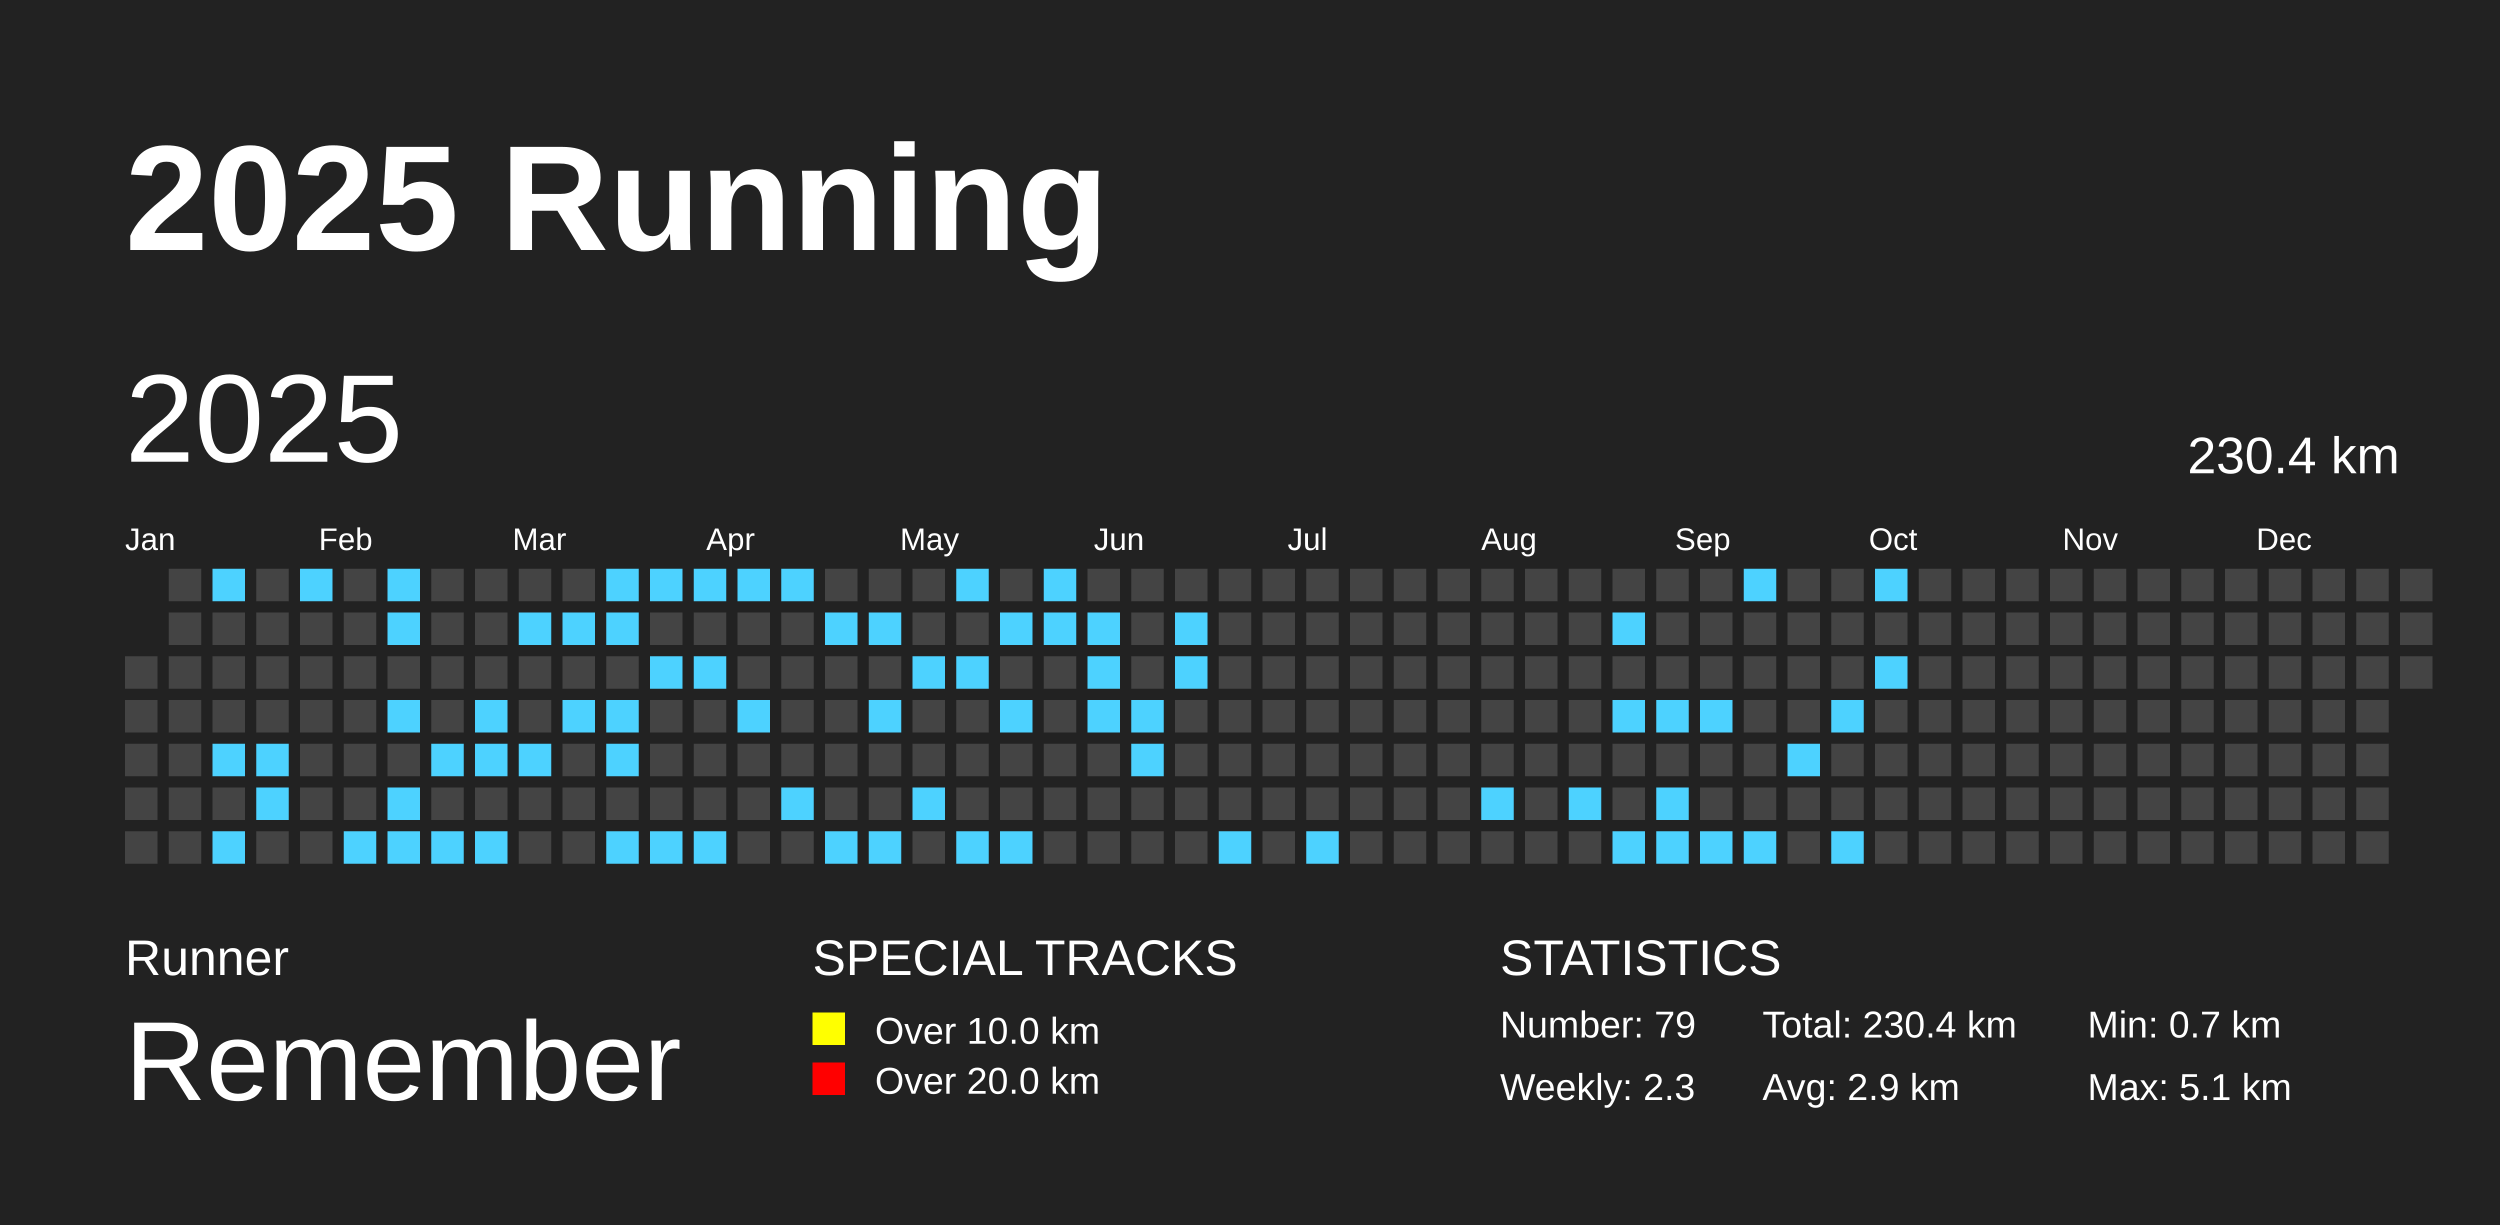
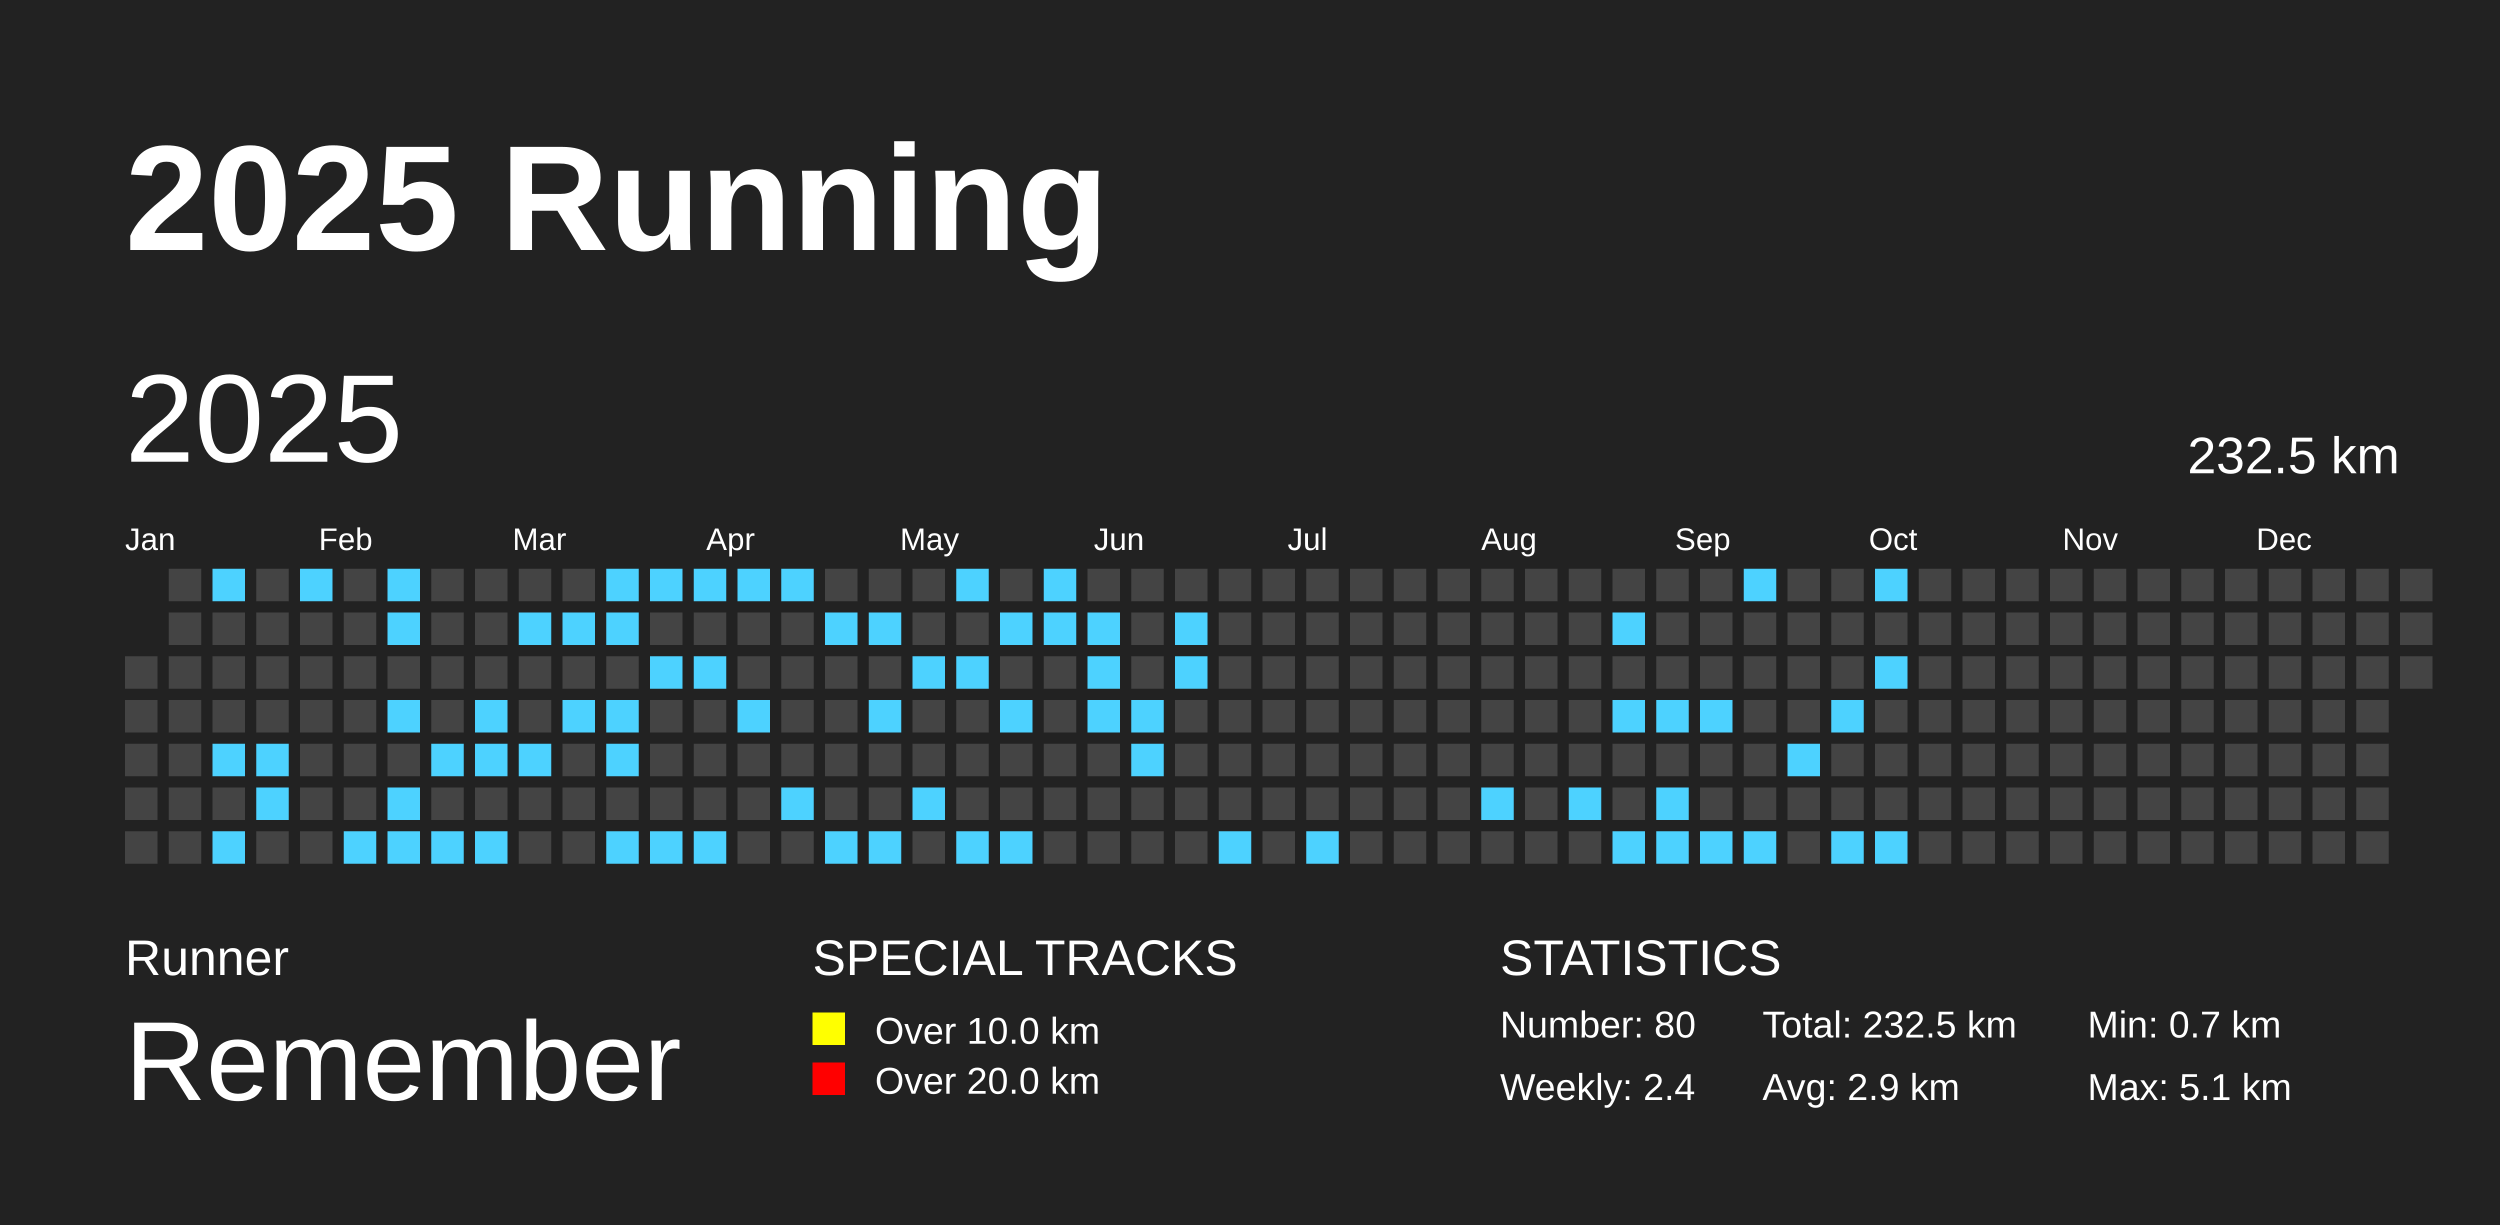
<svg xmlns="http://www.w3.org/2000/svg" baseProfile="full" height="98mm" version="1.1" viewBox="0,0,200,98" width="200mm">
  <defs />
  <rect fill="#222222" height="98" width="200" x="0" y="0" />
  <text fill="#FFFFFF" style="font-size:12px; font-family:Arial; font-weight:bold;" x="10" y="20">2025 Running</text>
  <text fill="#FFFFFF" style="font-size:4px; font-family:Arial" x="10" y="78">Runner</text>
  <text fill="#FFFFFF" style="font-size:9px; font-family:Arial" x="10" y="88">Remember</text>
  <text fill="#FFFFFF" style="font-size:4px; font-family:Arial" x="65" y="78">SPECIAL TRACKS</text>
  <rect fill="yellow" height="2.6" width="2.6" x="65" y="81" />
  <text fill="#FFFFFF" style="font-size:3px; font-family:Arial" x="70" y="83.5">Over 10.0 km</text>
  <rect fill="red" height="2.6" width="2.6" x="65" y="85" />
  <text fill="#FFFFFF" style="font-size:3px; font-family:Arial" x="70" y="87.5">Over 20.0 km</text>
  <text fill="#FFFFFF" style="font-size:4px; font-family:Arial" x="120" y="78">STATISTICS</text>
-   <text fill="#FFFFFF" style="font-size:3px; font-family:Arial" x="120" y="83">Number: 79</text>
-   <text fill="#FFFFFF" style="font-size:3px; font-family:Arial" x="120" y="88">Weekly: 2.3</text>
-   <text fill="#FFFFFF" style="font-size:3px; font-family:Arial" x="141" y="83">Total: 230.4 km</text>
+   <text fill="#FFFFFF" style="font-size:3px; font-family:Arial" x="120" y="83">Number: 80</text>
+   <text fill="#FFFFFF" style="font-size:3px; font-family:Arial" x="120" y="88">Weekly: 2.4</text>
+   <text fill="#FFFFFF" style="font-size:3px; font-family:Arial" x="141" y="83">Total: 232.5 km</text>
  <text fill="#FFFFFF" style="font-size:3px; font-family:Arial" x="141" y="88">Avg: 2.9 km</text>
  <text fill="#FFFFFF" style="font-size:3px; font-family:Arial" x="167" y="83">Min: 0.7 km</text>
  <text fill="#FFFFFF" style="font-size:3px; font-family:Arial" x="167" y="88">Max: 5.1 km</text>
  <text dominant-baseline="hanging" fill="#FFFFFF" style="font-size:10.0px; font-family:Arial;" x="10" y="30">2025</text>
-   <text dominant-baseline="hanging" fill="#FFFFFF" style="font-size:4.125px; font-family:Arial;" x="175" y="35">230.4 km</text>
+   <text dominant-baseline="hanging" fill="#FFFFFF" style="font-size:4.125px; font-family:Arial;" x="175" y="35">232.5 km</text>
  <text fill="#FFFFFF" style="font-size:2.5px; font-family:Arial" x="10.0" y="44">Jan</text>
  <text fill="#FFFFFF" style="font-size:2.5px; font-family:Arial" x="25.5" y="44">Feb</text>
  <text fill="#FFFFFF" style="font-size:2.5px; font-family:Arial" x="41.0" y="44">Mar</text>
  <text fill="#FFFFFF" style="font-size:2.5px; font-family:Arial" x="56.5" y="44">Apr</text>
  <text fill="#FFFFFF" style="font-size:2.5px; font-family:Arial" x="72.0" y="44">May</text>
  <text fill="#FFFFFF" style="font-size:2.5px; font-family:Arial" x="87.5" y="44">Jun</text>
  <text fill="#FFFFFF" style="font-size:2.5px; font-family:Arial" x="103.0" y="44">Jul</text>
  <text fill="#FFFFFF" style="font-size:2.5px; font-family:Arial" x="118.5" y="44">Aug</text>
  <text fill="#FFFFFF" style="font-size:2.5px; font-family:Arial" x="134.0" y="44">Sep</text>
  <text fill="#FFFFFF" style="font-size:2.5px; font-family:Arial" x="149.5" y="44">Oct</text>
  <text fill="#FFFFFF" style="font-size:2.5px; font-family:Arial" x="165.0" y="44">Nov</text>
  <text fill="#FFFFFF" style="font-size:2.5px; font-family:Arial" x="180.5" y="44">Dec</text>
  <rect fill="#444444" height="2.6" width="2.6" x="10.0" y="52.5" />
  <rect fill="#444444" height="2.6" width="2.6" x="10.0" y="56.0" />
  <rect fill="#444444" height="2.6" width="2.6" x="10.0" y="59.5" />
  <rect fill="#444444" height="2.6" width="2.6" x="10.0" y="63.0" />
  <rect fill="#444444" height="2.6" width="2.6" x="10.0" y="66.5" />
  <rect fill="#444444" height="2.6" width="2.6" x="13.5" y="45.5" />
  <rect fill="#444444" height="2.6" width="2.6" x="13.5" y="49.0" />
  <rect fill="#444444" height="2.6" width="2.6" x="13.5" y="52.5" />
  <rect fill="#444444" height="2.6" width="2.6" x="13.5" y="56.0" />
  <rect fill="#444444" height="2.6" width="2.6" x="13.5" y="59.5" />
  <rect fill="#444444" height="2.6" width="2.6" x="13.5" y="63.0" />
  <rect fill="#444444" height="2.6" width="2.6" x="13.5" y="66.5" />
  <rect fill="#4DD2FF" height="2.6" width="2.6" x="17.0" y="45.5" />
  <rect fill="#444444" height="2.6" width="2.6" x="17.0" y="49.0" />
  <rect fill="#444444" height="2.6" width="2.6" x="17.0" y="52.5" />
  <rect fill="#444444" height="2.6" width="2.6" x="17.0" y="56.0" />
  <rect fill="#4DD2FF" height="2.6" width="2.6" x="17.0" y="59.5" />
  <rect fill="#444444" height="2.6" width="2.6" x="17.0" y="63.0" />
  <rect fill="#4DD2FF" height="2.6" width="2.6" x="17.0" y="66.5" />
  <rect fill="#444444" height="2.6" width="2.6" x="20.5" y="45.5" />
  <rect fill="#444444" height="2.6" width="2.6" x="20.5" y="49.0" />
  <rect fill="#444444" height="2.6" width="2.6" x="20.5" y="52.5" />
  <rect fill="#444444" height="2.6" width="2.6" x="20.5" y="56.0" />
  <rect fill="#4DD2FF" height="2.6" width="2.6" x="20.5" y="59.5" />
  <rect fill="#4DD2FF" height="2.6" width="2.6" x="20.5" y="63.0" />
  <rect fill="#444444" height="2.6" width="2.6" x="20.5" y="66.5" />
  <rect fill="#4DD2FF" height="2.6" width="2.6" x="24.0" y="45.5" />
  <rect fill="#444444" height="2.6" width="2.6" x="24.0" y="49.0" />
  <rect fill="#444444" height="2.6" width="2.6" x="24.0" y="52.5" />
  <rect fill="#444444" height="2.6" width="2.6" x="24.0" y="56.0" />
  <rect fill="#444444" height="2.6" width="2.6" x="24.0" y="59.5" />
  <rect fill="#444444" height="2.6" width="2.6" x="24.0" y="63.0" />
  <rect fill="#444444" height="2.6" width="2.6" x="24.0" y="66.5" />
  <rect fill="#444444" height="2.6" width="2.6" x="27.5" y="45.5" />
  <rect fill="#444444" height="2.6" width="2.6" x="27.5" y="49.0" />
  <rect fill="#444444" height="2.6" width="2.6" x="27.5" y="52.5" />
  <rect fill="#444444" height="2.6" width="2.6" x="27.5" y="56.0" />
  <rect fill="#444444" height="2.6" width="2.6" x="27.5" y="59.5" />
  <rect fill="#444444" height="2.6" width="2.6" x="27.5" y="63.0" />
  <rect fill="#4DD2FF" height="2.6" width="2.6" x="27.5" y="66.5" />
  <rect fill="#4DD2FF" height="2.6" width="2.6" x="31.0" y="45.5" />
  <rect fill="#4DD2FF" height="2.6" width="2.6" x="31.0" y="49.0" />
  <rect fill="#444444" height="2.6" width="2.6" x="31.0" y="52.5" />
  <rect fill="#4DD2FF" height="2.6" width="2.6" x="31.0" y="56.0" />
  <rect fill="#444444" height="2.6" width="2.6" x="31.0" y="59.5" />
  <rect fill="#4DD2FF" height="2.6" width="2.6" x="31.0" y="63.0" />
  <rect fill="#4DD2FF" height="2.6" width="2.6" x="31.0" y="66.5" />
  <rect fill="#444444" height="2.6" width="2.6" x="34.5" y="45.5" />
  <rect fill="#444444" height="2.6" width="2.6" x="34.5" y="49.0" />
  <rect fill="#444444" height="2.6" width="2.6" x="34.5" y="52.5" />
  <rect fill="#444444" height="2.6" width="2.6" x="34.5" y="56.0" />
  <rect fill="#4DD2FF" height="2.6" width="2.6" x="34.5" y="59.5" />
  <rect fill="#444444" height="2.6" width="2.6" x="34.5" y="63.0" />
  <rect fill="#4DD2FF" height="2.6" width="2.6" x="34.5" y="66.5" />
  <rect fill="#444444" height="2.6" width="2.6" x="38.0" y="45.5" />
  <rect fill="#444444" height="2.6" width="2.6" x="38.0" y="49.0" />
  <rect fill="#444444" height="2.6" width="2.6" x="38.0" y="52.5" />
  <rect fill="#4DD2FF" height="2.6" width="2.6" x="38.0" y="56.0" />
  <rect fill="#4DD2FF" height="2.6" width="2.6" x="38.0" y="59.5" />
  <rect fill="#444444" height="2.6" width="2.6" x="38.0" y="63.0" />
  <rect fill="#4DD2FF" height="2.6" width="2.6" x="38.0" y="66.5" />
  <rect fill="#444444" height="2.6" width="2.6" x="41.5" y="45.5" />
  <rect fill="#4DD2FF" height="2.6" width="2.6" x="41.5" y="49.0" />
  <rect fill="#444444" height="2.6" width="2.6" x="41.5" y="52.5" />
  <rect fill="#444444" height="2.6" width="2.6" x="41.5" y="56.0" />
  <rect fill="#4DD2FF" height="2.6" width="2.6" x="41.5" y="59.5" />
  <rect fill="#444444" height="2.6" width="2.6" x="41.5" y="63.0" />
  <rect fill="#444444" height="2.6" width="2.6" x="41.5" y="66.5" />
  <rect fill="#444444" height="2.6" width="2.6" x="45.0" y="45.5" />
  <rect fill="#4DD2FF" height="2.6" width="2.6" x="45.0" y="49.0" />
  <rect fill="#444444" height="2.6" width="2.6" x="45.0" y="52.5" />
  <rect fill="#4DD2FF" height="2.6" width="2.6" x="45.0" y="56.0" />
  <rect fill="#444444" height="2.6" width="2.6" x="45.0" y="59.5" />
  <rect fill="#444444" height="2.6" width="2.6" x="45.0" y="63.0" />
  <rect fill="#444444" height="2.6" width="2.6" x="45.0" y="66.5" />
  <rect fill="#4DD2FF" height="2.6" width="2.6" x="48.5" y="45.5" />
  <rect fill="#4DD2FF" height="2.6" width="2.6" x="48.5" y="49.0" />
  <rect fill="#444444" height="2.6" width="2.6" x="48.5" y="52.5" />
  <rect fill="#4DD2FF" height="2.6" width="2.6" x="48.5" y="56.0" />
  <rect fill="#4DD2FF" height="2.6" width="2.6" x="48.5" y="59.5" />
  <rect fill="#444444" height="2.6" width="2.6" x="48.5" y="63.0" />
  <rect fill="#4DD2FF" height="2.6" width="2.6" x="48.5" y="66.5" />
  <rect fill="#4DD2FF" height="2.6" width="2.6" x="52.0" y="45.5" />
  <rect fill="#444444" height="2.6" width="2.6" x="52.0" y="49.0" />
  <rect fill="#4DD2FF" height="2.6" width="2.6" x="52.0" y="52.5" />
  <rect fill="#444444" height="2.6" width="2.6" x="52.0" y="56.0" />
  <rect fill="#444444" height="2.6" width="2.6" x="52.0" y="59.5" />
  <rect fill="#444444" height="2.6" width="2.6" x="52.0" y="63.0" />
  <rect fill="#4DD2FF" height="2.6" width="2.6" x="52.0" y="66.5" />
  <rect fill="#4DD2FF" height="2.6" width="2.6" x="55.5" y="45.5" />
  <rect fill="#444444" height="2.6" width="2.6" x="55.5" y="49.0" />
  <rect fill="#4DD2FF" height="2.6" width="2.6" x="55.5" y="52.5" />
  <rect fill="#444444" height="2.6" width="2.6" x="55.5" y="56.0" />
  <rect fill="#444444" height="2.6" width="2.6" x="55.5" y="59.5" />
  <rect fill="#444444" height="2.6" width="2.6" x="55.5" y="63.0" />
  <rect fill="#4DD2FF" height="2.6" width="2.6" x="55.5" y="66.5" />
  <rect fill="#4DD2FF" height="2.6" width="2.6" x="59.0" y="45.5" />
  <rect fill="#444444" height="2.6" width="2.6" x="59.0" y="49.0" />
  <rect fill="#444444" height="2.6" width="2.6" x="59.0" y="52.5" />
  <rect fill="#4DD2FF" height="2.6" width="2.6" x="59.0" y="56.0" />
  <rect fill="#444444" height="2.6" width="2.6" x="59.0" y="59.5" />
  <rect fill="#444444" height="2.6" width="2.6" x="59.0" y="63.0" />
  <rect fill="#444444" height="2.6" width="2.6" x="59.0" y="66.5" />
  <rect fill="#4DD2FF" height="2.6" width="2.6" x="62.5" y="45.5" />
  <rect fill="#444444" height="2.6" width="2.6" x="62.5" y="49.0" />
  <rect fill="#444444" height="2.6" width="2.6" x="62.5" y="52.5" />
  <rect fill="#444444" height="2.6" width="2.6" x="62.5" y="56.0" />
  <rect fill="#444444" height="2.6" width="2.6" x="62.5" y="59.5" />
  <rect fill="#4DD2FF" height="2.6" width="2.6" x="62.5" y="63.0" />
  <rect fill="#444444" height="2.6" width="2.6" x="62.5" y="66.5" />
  <rect fill="#444444" height="2.6" width="2.6" x="66.0" y="45.5" />
  <rect fill="#4DD2FF" height="2.6" width="2.6" x="66.0" y="49.0" />
  <rect fill="#444444" height="2.6" width="2.6" x="66.0" y="52.5" />
  <rect fill="#444444" height="2.6" width="2.6" x="66.0" y="56.0" />
  <rect fill="#444444" height="2.6" width="2.6" x="66.0" y="59.5" />
  <rect fill="#444444" height="2.6" width="2.6" x="66.0" y="63.0" />
  <rect fill="#4DD2FF" height="2.6" width="2.6" x="66.0" y="66.5" />
  <rect fill="#444444" height="2.6" width="2.6" x="69.5" y="45.5" />
  <rect fill="#4DD2FF" height="2.6" width="2.6" x="69.5" y="49.0" />
  <rect fill="#444444" height="2.6" width="2.6" x="69.5" y="52.5" />
  <rect fill="#4DD2FF" height="2.6" width="2.6" x="69.5" y="56.0" />
  <rect fill="#444444" height="2.6" width="2.6" x="69.5" y="59.5" />
  <rect fill="#444444" height="2.6" width="2.6" x="69.5" y="63.0" />
  <rect fill="#4DD2FF" height="2.6" width="2.6" x="69.5" y="66.5" />
  <rect fill="#444444" height="2.6" width="2.6" x="73.0" y="45.5" />
  <rect fill="#444444" height="2.6" width="2.6" x="73.0" y="49.0" />
  <rect fill="#4DD2FF" height="2.6" width="2.6" x="73.0" y="52.5" />
  <rect fill="#444444" height="2.6" width="2.6" x="73.0" y="56.0" />
  <rect fill="#444444" height="2.6" width="2.6" x="73.0" y="59.5" />
  <rect fill="#4DD2FF" height="2.6" width="2.6" x="73.0" y="63.0" />
  <rect fill="#444444" height="2.6" width="2.6" x="73.0" y="66.5" />
  <rect fill="#4DD2FF" height="2.6" width="2.6" x="76.5" y="45.5" />
  <rect fill="#444444" height="2.6" width="2.6" x="76.5" y="49.0" />
  <rect fill="#4DD2FF" height="2.6" width="2.6" x="76.5" y="52.5" />
  <rect fill="#444444" height="2.6" width="2.6" x="76.5" y="56.0" />
  <rect fill="#444444" height="2.6" width="2.6" x="76.5" y="59.5" />
  <rect fill="#444444" height="2.6" width="2.6" x="76.5" y="63.0" />
  <rect fill="#4DD2FF" height="2.6" width="2.6" x="76.5" y="66.5" />
  <rect fill="#444444" height="2.6" width="2.6" x="80.0" y="45.5" />
  <rect fill="#4DD2FF" height="2.6" width="2.6" x="80.0" y="49.0" />
  <rect fill="#444444" height="2.6" width="2.6" x="80.0" y="52.5" />
  <rect fill="#4DD2FF" height="2.6" width="2.6" x="80.0" y="56.0" />
  <rect fill="#444444" height="2.6" width="2.6" x="80.0" y="59.5" />
  <rect fill="#444444" height="2.6" width="2.6" x="80.0" y="63.0" />
  <rect fill="#4DD2FF" height="2.6" width="2.6" x="80.0" y="66.5" />
  <rect fill="#4DD2FF" height="2.6" width="2.6" x="83.5" y="45.5" />
  <rect fill="#4DD2FF" height="2.6" width="2.6" x="83.5" y="49.0" />
  <rect fill="#444444" height="2.6" width="2.6" x="83.5" y="52.5" />
  <rect fill="#444444" height="2.6" width="2.6" x="83.5" y="56.0" />
  <rect fill="#444444" height="2.6" width="2.6" x="83.5" y="59.5" />
  <rect fill="#444444" height="2.6" width="2.6" x="83.5" y="63.0" />
  <rect fill="#444444" height="2.6" width="2.6" x="83.5" y="66.5" />
  <rect fill="#444444" height="2.6" width="2.6" x="87.0" y="45.5" />
  <rect fill="#4DD2FF" height="2.6" width="2.6" x="87.0" y="49.0" />
  <rect fill="#4DD2FF" height="2.6" width="2.6" x="87.0" y="52.5" />
  <rect fill="#4DD2FF" height="2.6" width="2.6" x="87.0" y="56.0" />
  <rect fill="#444444" height="2.6" width="2.6" x="87.0" y="59.5" />
  <rect fill="#444444" height="2.6" width="2.6" x="87.0" y="63.0" />
  <rect fill="#444444" height="2.6" width="2.6" x="87.0" y="66.5" />
  <rect fill="#444444" height="2.6" width="2.6" x="90.5" y="45.5" />
  <rect fill="#444444" height="2.6" width="2.6" x="90.5" y="49.0" />
  <rect fill="#444444" height="2.6" width="2.6" x="90.5" y="52.5" />
  <rect fill="#4DD2FF" height="2.6" width="2.6" x="90.5" y="56.0" />
  <rect fill="#4DD2FF" height="2.6" width="2.6" x="90.5" y="59.5" />
  <rect fill="#444444" height="2.6" width="2.6" x="90.5" y="63.0" />
  <rect fill="#444444" height="2.6" width="2.6" x="90.5" y="66.5" />
  <rect fill="#444444" height="2.6" width="2.6" x="94.0" y="45.5" />
  <rect fill="#4DD2FF" height="2.6" width="2.6" x="94.0" y="49.0" />
  <rect fill="#4DD2FF" height="2.6" width="2.6" x="94.0" y="52.5" />
  <rect fill="#444444" height="2.6" width="2.6" x="94.0" y="56.0" />
  <rect fill="#444444" height="2.6" width="2.6" x="94.0" y="59.5" />
  <rect fill="#444444" height="2.6" width="2.6" x="94.0" y="63.0" />
  <rect fill="#444444" height="2.6" width="2.6" x="94.0" y="66.5" />
  <rect fill="#444444" height="2.6" width="2.6" x="97.5" y="45.5" />
  <rect fill="#444444" height="2.6" width="2.6" x="97.5" y="49.0" />
  <rect fill="#444444" height="2.6" width="2.6" x="97.5" y="52.5" />
  <rect fill="#444444" height="2.6" width="2.6" x="97.5" y="56.0" />
  <rect fill="#444444" height="2.6" width="2.6" x="97.5" y="59.5" />
  <rect fill="#444444" height="2.6" width="2.6" x="97.5" y="63.0" />
  <rect fill="#4DD2FF" height="2.6" width="2.6" x="97.5" y="66.5" />
  <rect fill="#444444" height="2.6" width="2.6" x="101.0" y="45.5" />
  <rect fill="#444444" height="2.6" width="2.6" x="101.0" y="49.0" />
  <rect fill="#444444" height="2.6" width="2.6" x="101.0" y="52.5" />
  <rect fill="#444444" height="2.6" width="2.6" x="101.0" y="56.0" />
  <rect fill="#444444" height="2.6" width="2.6" x="101.0" y="59.5" />
  <rect fill="#444444" height="2.6" width="2.6" x="101.0" y="63.0" />
  <rect fill="#444444" height="2.6" width="2.6" x="101.0" y="66.5" />
  <rect fill="#444444" height="2.6" width="2.6" x="104.5" y="45.5" />
  <rect fill="#444444" height="2.6" width="2.6" x="104.5" y="49.0" />
  <rect fill="#444444" height="2.6" width="2.6" x="104.5" y="52.5" />
  <rect fill="#444444" height="2.6" width="2.6" x="104.5" y="56.0" />
  <rect fill="#444444" height="2.6" width="2.6" x="104.5" y="59.5" />
  <rect fill="#444444" height="2.6" width="2.6" x="104.5" y="63.0" />
  <rect fill="#4DD2FF" height="2.6" width="2.6" x="104.5" y="66.5" />
  <rect fill="#444444" height="2.6" width="2.6" x="108.0" y="45.5" />
  <rect fill="#444444" height="2.6" width="2.6" x="108.0" y="49.0" />
  <rect fill="#444444" height="2.6" width="2.6" x="108.0" y="52.5" />
  <rect fill="#444444" height="2.6" width="2.6" x="108.0" y="56.0" />
  <rect fill="#444444" height="2.6" width="2.6" x="108.0" y="59.5" />
  <rect fill="#444444" height="2.6" width="2.6" x="108.0" y="63.0" />
  <rect fill="#444444" height="2.6" width="2.6" x="108.0" y="66.5" />
  <rect fill="#444444" height="2.6" width="2.6" x="111.5" y="45.5" />
  <rect fill="#444444" height="2.6" width="2.6" x="111.5" y="49.0" />
  <rect fill="#444444" height="2.6" width="2.6" x="111.5" y="52.5" />
  <rect fill="#444444" height="2.6" width="2.6" x="111.5" y="56.0" />
  <rect fill="#444444" height="2.6" width="2.6" x="111.5" y="59.5" />
  <rect fill="#444444" height="2.6" width="2.6" x="111.5" y="63.0" />
  <rect fill="#444444" height="2.6" width="2.6" x="111.5" y="66.5" />
  <rect fill="#444444" height="2.6" width="2.6" x="115.0" y="45.5" />
  <rect fill="#444444" height="2.6" width="2.6" x="115.0" y="49.0" />
  <rect fill="#444444" height="2.6" width="2.6" x="115.0" y="52.5" />
  <rect fill="#444444" height="2.6" width="2.6" x="115.0" y="56.0" />
  <rect fill="#444444" height="2.6" width="2.6" x="115.0" y="59.5" />
  <rect fill="#444444" height="2.6" width="2.6" x="115.0" y="63.0" />
  <rect fill="#444444" height="2.6" width="2.6" x="115.0" y="66.5" />
  <rect fill="#444444" height="2.6" width="2.6" x="118.5" y="45.5" />
  <rect fill="#444444" height="2.6" width="2.6" x="118.5" y="49.0" />
  <rect fill="#444444" height="2.6" width="2.6" x="118.5" y="52.5" />
  <rect fill="#444444" height="2.6" width="2.6" x="118.5" y="56.0" />
  <rect fill="#444444" height="2.6" width="2.6" x="118.5" y="59.5" />
  <rect fill="#4DD2FF" height="2.6" width="2.6" x="118.5" y="63.0" />
  <rect fill="#444444" height="2.6" width="2.6" x="118.5" y="66.5" />
  <rect fill="#444444" height="2.6" width="2.6" x="122.0" y="45.5" />
  <rect fill="#444444" height="2.6" width="2.6" x="122.0" y="49.0" />
  <rect fill="#444444" height="2.6" width="2.6" x="122.0" y="52.5" />
  <rect fill="#444444" height="2.6" width="2.6" x="122.0" y="56.0" />
  <rect fill="#444444" height="2.6" width="2.6" x="122.0" y="59.5" />
  <rect fill="#444444" height="2.6" width="2.6" x="122.0" y="63.0" />
  <rect fill="#444444" height="2.6" width="2.6" x="122.0" y="66.5" />
  <rect fill="#444444" height="2.6" width="2.6" x="125.5" y="45.5" />
  <rect fill="#444444" height="2.6" width="2.6" x="125.5" y="49.0" />
  <rect fill="#444444" height="2.6" width="2.6" x="125.5" y="52.5" />
  <rect fill="#444444" height="2.6" width="2.6" x="125.5" y="56.0" />
  <rect fill="#444444" height="2.6" width="2.6" x="125.5" y="59.5" />
  <rect fill="#4DD2FF" height="2.6" width="2.6" x="125.5" y="63.0" />
  <rect fill="#444444" height="2.6" width="2.6" x="125.5" y="66.5" />
  <rect fill="#444444" height="2.6" width="2.6" x="129.0" y="45.5" />
  <rect fill="#4DD2FF" height="2.6" width="2.6" x="129.0" y="49.0" />
  <rect fill="#444444" height="2.6" width="2.6" x="129.0" y="52.5" />
  <rect fill="#4DD2FF" height="2.6" width="2.6" x="129.0" y="56.0" />
  <rect fill="#444444" height="2.6" width="2.6" x="129.0" y="59.5" />
  <rect fill="#444444" height="2.6" width="2.6" x="129.0" y="63.0" />
  <rect fill="#4DD2FF" height="2.6" width="2.6" x="129.0" y="66.5" />
  <rect fill="#444444" height="2.6" width="2.6" x="132.5" y="45.5" />
  <rect fill="#444444" height="2.6" width="2.6" x="132.5" y="49.0" />
  <rect fill="#444444" height="2.6" width="2.6" x="132.5" y="52.5" />
  <rect fill="#4DD2FF" height="2.6" width="2.6" x="132.5" y="56.0" />
  <rect fill="#444444" height="2.6" width="2.6" x="132.5" y="59.5" />
  <rect fill="#4DD2FF" height="2.6" width="2.6" x="132.5" y="63.0" />
  <rect fill="#4DD2FF" height="2.6" width="2.6" x="132.5" y="66.5" />
  <rect fill="#444444" height="2.6" width="2.6" x="136.0" y="45.5" />
  <rect fill="#444444" height="2.6" width="2.6" x="136.0" y="49.0" />
  <rect fill="#444444" height="2.6" width="2.6" x="136.0" y="52.5" />
  <rect fill="#4DD2FF" height="2.6" width="2.6" x="136.0" y="56.0" />
  <rect fill="#444444" height="2.6" width="2.6" x="136.0" y="59.5" />
  <rect fill="#444444" height="2.6" width="2.6" x="136.0" y="63.0" />
  <rect fill="#4DD2FF" height="2.6" width="2.6" x="136.0" y="66.5" />
  <rect fill="#4DD2FF" height="2.6" width="2.6" x="139.5" y="45.5" />
  <rect fill="#444444" height="2.6" width="2.6" x="139.5" y="49.0" />
  <rect fill="#444444" height="2.6" width="2.6" x="139.5" y="52.5" />
  <rect fill="#444444" height="2.6" width="2.6" x="139.5" y="56.0" />
  <rect fill="#444444" height="2.6" width="2.6" x="139.5" y="59.5" />
  <rect fill="#444444" height="2.6" width="2.6" x="139.5" y="63.0" />
  <rect fill="#4DD2FF" height="2.6" width="2.6" x="139.5" y="66.5" />
  <rect fill="#444444" height="2.6" width="2.6" x="143.0" y="45.5" />
  <rect fill="#444444" height="2.6" width="2.6" x="143.0" y="49.0" />
  <rect fill="#444444" height="2.6" width="2.6" x="143.0" y="52.5" />
  <rect fill="#444444" height="2.6" width="2.6" x="143.0" y="56.0" />
  <rect fill="#4DD2FF" height="2.6" width="2.6" x="143.0" y="59.5" />
  <rect fill="#444444" height="2.6" width="2.6" x="143.0" y="63.0" />
  <rect fill="#444444" height="2.6" width="2.6" x="143.0" y="66.5" />
  <rect fill="#444444" height="2.6" width="2.6" x="146.5" y="45.5" />
  <rect fill="#444444" height="2.6" width="2.6" x="146.5" y="49.0" />
  <rect fill="#444444" height="2.6" width="2.6" x="146.5" y="52.5" />
  <rect fill="#4DD2FF" height="2.6" width="2.6" x="146.5" y="56.0" />
  <rect fill="#444444" height="2.6" width="2.6" x="146.5" y="59.5" />
  <rect fill="#444444" height="2.6" width="2.6" x="146.5" y="63.0" />
  <rect fill="#4DD2FF" height="2.6" width="2.6" x="146.5" y="66.5" />
  <rect fill="#4DD2FF" height="2.6" width="2.6" x="150.0" y="45.5" />
  <rect fill="#444444" height="2.6" width="2.6" x="150.0" y="49.0" />
  <rect fill="#4DD2FF" height="2.6" width="2.6" x="150.0" y="52.5" />
  <rect fill="#444444" height="2.6" width="2.6" x="150.0" y="56.0" />
  <rect fill="#444444" height="2.6" width="2.6" x="150.0" y="59.5" />
  <rect fill="#444444" height="2.6" width="2.6" x="150.0" y="63.0" />
-   <rect fill="#444444" height="2.6" width="2.6" x="150.0" y="66.5" />
+   <rect fill="#4DD2FF" height="2.6" width="2.6" x="150.0" y="66.5" />
  <rect fill="#444444" height="2.6" width="2.6" x="153.5" y="45.5" />
  <rect fill="#444444" height="2.6" width="2.6" x="153.5" y="49.0" />
  <rect fill="#444444" height="2.6" width="2.6" x="153.5" y="52.5" />
  <rect fill="#444444" height="2.6" width="2.6" x="153.5" y="56.0" />
  <rect fill="#444444" height="2.6" width="2.6" x="153.5" y="59.5" />
  <rect fill="#444444" height="2.6" width="2.6" x="153.5" y="63.0" />
  <rect fill="#444444" height="2.6" width="2.6" x="153.5" y="66.5" />
  <rect fill="#444444" height="2.6" width="2.6" x="157.0" y="45.5" />
  <rect fill="#444444" height="2.6" width="2.6" x="157.0" y="49.0" />
  <rect fill="#444444" height="2.6" width="2.6" x="157.0" y="52.5" />
  <rect fill="#444444" height="2.6" width="2.6" x="157.0" y="56.0" />
  <rect fill="#444444" height="2.6" width="2.6" x="157.0" y="59.5" />
  <rect fill="#444444" height="2.6" width="2.6" x="157.0" y="63.0" />
  <rect fill="#444444" height="2.6" width="2.6" x="157.0" y="66.5" />
  <rect fill="#444444" height="2.6" width="2.6" x="160.5" y="45.5" />
  <rect fill="#444444" height="2.6" width="2.6" x="160.5" y="49.0" />
  <rect fill="#444444" height="2.6" width="2.6" x="160.5" y="52.5" />
  <rect fill="#444444" height="2.6" width="2.6" x="160.5" y="56.0" />
  <rect fill="#444444" height="2.6" width="2.6" x="160.5" y="59.5" />
  <rect fill="#444444" height="2.6" width="2.6" x="160.5" y="63.0" />
  <rect fill="#444444" height="2.6" width="2.6" x="160.5" y="66.5" />
  <rect fill="#444444" height="2.6" width="2.6" x="164.0" y="45.5" />
  <rect fill="#444444" height="2.6" width="2.6" x="164.0" y="49.0" />
  <rect fill="#444444" height="2.6" width="2.6" x="164.0" y="52.5" />
  <rect fill="#444444" height="2.6" width="2.6" x="164.0" y="56.0" />
  <rect fill="#444444" height="2.6" width="2.6" x="164.0" y="59.5" />
  <rect fill="#444444" height="2.6" width="2.6" x="164.0" y="63.0" />
  <rect fill="#444444" height="2.6" width="2.6" x="164.0" y="66.5" />
  <rect fill="#444444" height="2.6" width="2.6" x="167.5" y="45.5" />
  <rect fill="#444444" height="2.6" width="2.6" x="167.5" y="49.0" />
  <rect fill="#444444" height="2.6" width="2.6" x="167.5" y="52.5" />
  <rect fill="#444444" height="2.6" width="2.6" x="167.5" y="56.0" />
  <rect fill="#444444" height="2.6" width="2.6" x="167.5" y="59.5" />
  <rect fill="#444444" height="2.6" width="2.6" x="167.5" y="63.0" />
  <rect fill="#444444" height="2.6" width="2.6" x="167.5" y="66.5" />
  <rect fill="#444444" height="2.6" width="2.6" x="171.0" y="45.5" />
  <rect fill="#444444" height="2.6" width="2.6" x="171.0" y="49.0" />
  <rect fill="#444444" height="2.6" width="2.6" x="171.0" y="52.5" />
  <rect fill="#444444" height="2.6" width="2.6" x="171.0" y="56.0" />
  <rect fill="#444444" height="2.6" width="2.6" x="171.0" y="59.5" />
  <rect fill="#444444" height="2.6" width="2.6" x="171.0" y="63.0" />
  <rect fill="#444444" height="2.6" width="2.6" x="171.0" y="66.5" />
  <rect fill="#444444" height="2.6" width="2.6" x="174.5" y="45.5" />
  <rect fill="#444444" height="2.6" width="2.6" x="174.5" y="49.0" />
  <rect fill="#444444" height="2.6" width="2.6" x="174.5" y="52.5" />
  <rect fill="#444444" height="2.6" width="2.6" x="174.5" y="56.0" />
  <rect fill="#444444" height="2.6" width="2.6" x="174.5" y="59.5" />
  <rect fill="#444444" height="2.6" width="2.6" x="174.5" y="63.0" />
  <rect fill="#444444" height="2.6" width="2.6" x="174.5" y="66.5" />
  <rect fill="#444444" height="2.6" width="2.6" x="178.0" y="45.5" />
  <rect fill="#444444" height="2.6" width="2.6" x="178.0" y="49.0" />
  <rect fill="#444444" height="2.6" width="2.6" x="178.0" y="52.5" />
  <rect fill="#444444" height="2.6" width="2.6" x="178.0" y="56.0" />
  <rect fill="#444444" height="2.6" width="2.6" x="178.0" y="59.5" />
  <rect fill="#444444" height="2.6" width="2.6" x="178.0" y="63.0" />
  <rect fill="#444444" height="2.6" width="2.6" x="178.0" y="66.5" />
  <rect fill="#444444" height="2.6" width="2.6" x="181.5" y="45.5" />
  <rect fill="#444444" height="2.6" width="2.6" x="181.5" y="49.0" />
  <rect fill="#444444" height="2.6" width="2.6" x="181.5" y="52.5" />
  <rect fill="#444444" height="2.6" width="2.6" x="181.5" y="56.0" />
  <rect fill="#444444" height="2.6" width="2.6" x="181.5" y="59.5" />
  <rect fill="#444444" height="2.6" width="2.6" x="181.5" y="63.0" />
  <rect fill="#444444" height="2.6" width="2.6" x="181.5" y="66.5" />
  <rect fill="#444444" height="2.6" width="2.6" x="185.0" y="45.5" />
  <rect fill="#444444" height="2.6" width="2.6" x="185.0" y="49.0" />
  <rect fill="#444444" height="2.6" width="2.6" x="185.0" y="52.5" />
  <rect fill="#444444" height="2.6" width="2.6" x="185.0" y="56.0" />
  <rect fill="#444444" height="2.6" width="2.6" x="185.0" y="59.5" />
  <rect fill="#444444" height="2.6" width="2.6" x="185.0" y="63.0" />
  <rect fill="#444444" height="2.6" width="2.6" x="185.0" y="66.5" />
  <rect fill="#444444" height="2.6" width="2.6" x="188.5" y="45.5" />
  <rect fill="#444444" height="2.6" width="2.6" x="188.5" y="49.0" />
  <rect fill="#444444" height="2.6" width="2.6" x="188.5" y="52.5" />
  <rect fill="#444444" height="2.6" width="2.6" x="188.5" y="56.0" />
  <rect fill="#444444" height="2.6" width="2.6" x="188.5" y="59.5" />
  <rect fill="#444444" height="2.6" width="2.6" x="188.5" y="63.0" />
  <rect fill="#444444" height="2.6" width="2.6" x="188.5" y="66.5" />
  <rect fill="#444444" height="2.6" width="2.6" x="192.0" y="45.5" />
  <rect fill="#444444" height="2.6" width="2.6" x="192.0" y="49.0" />
  <rect fill="#444444" height="2.6" width="2.6" x="192.0" y="52.5" />
</svg>
